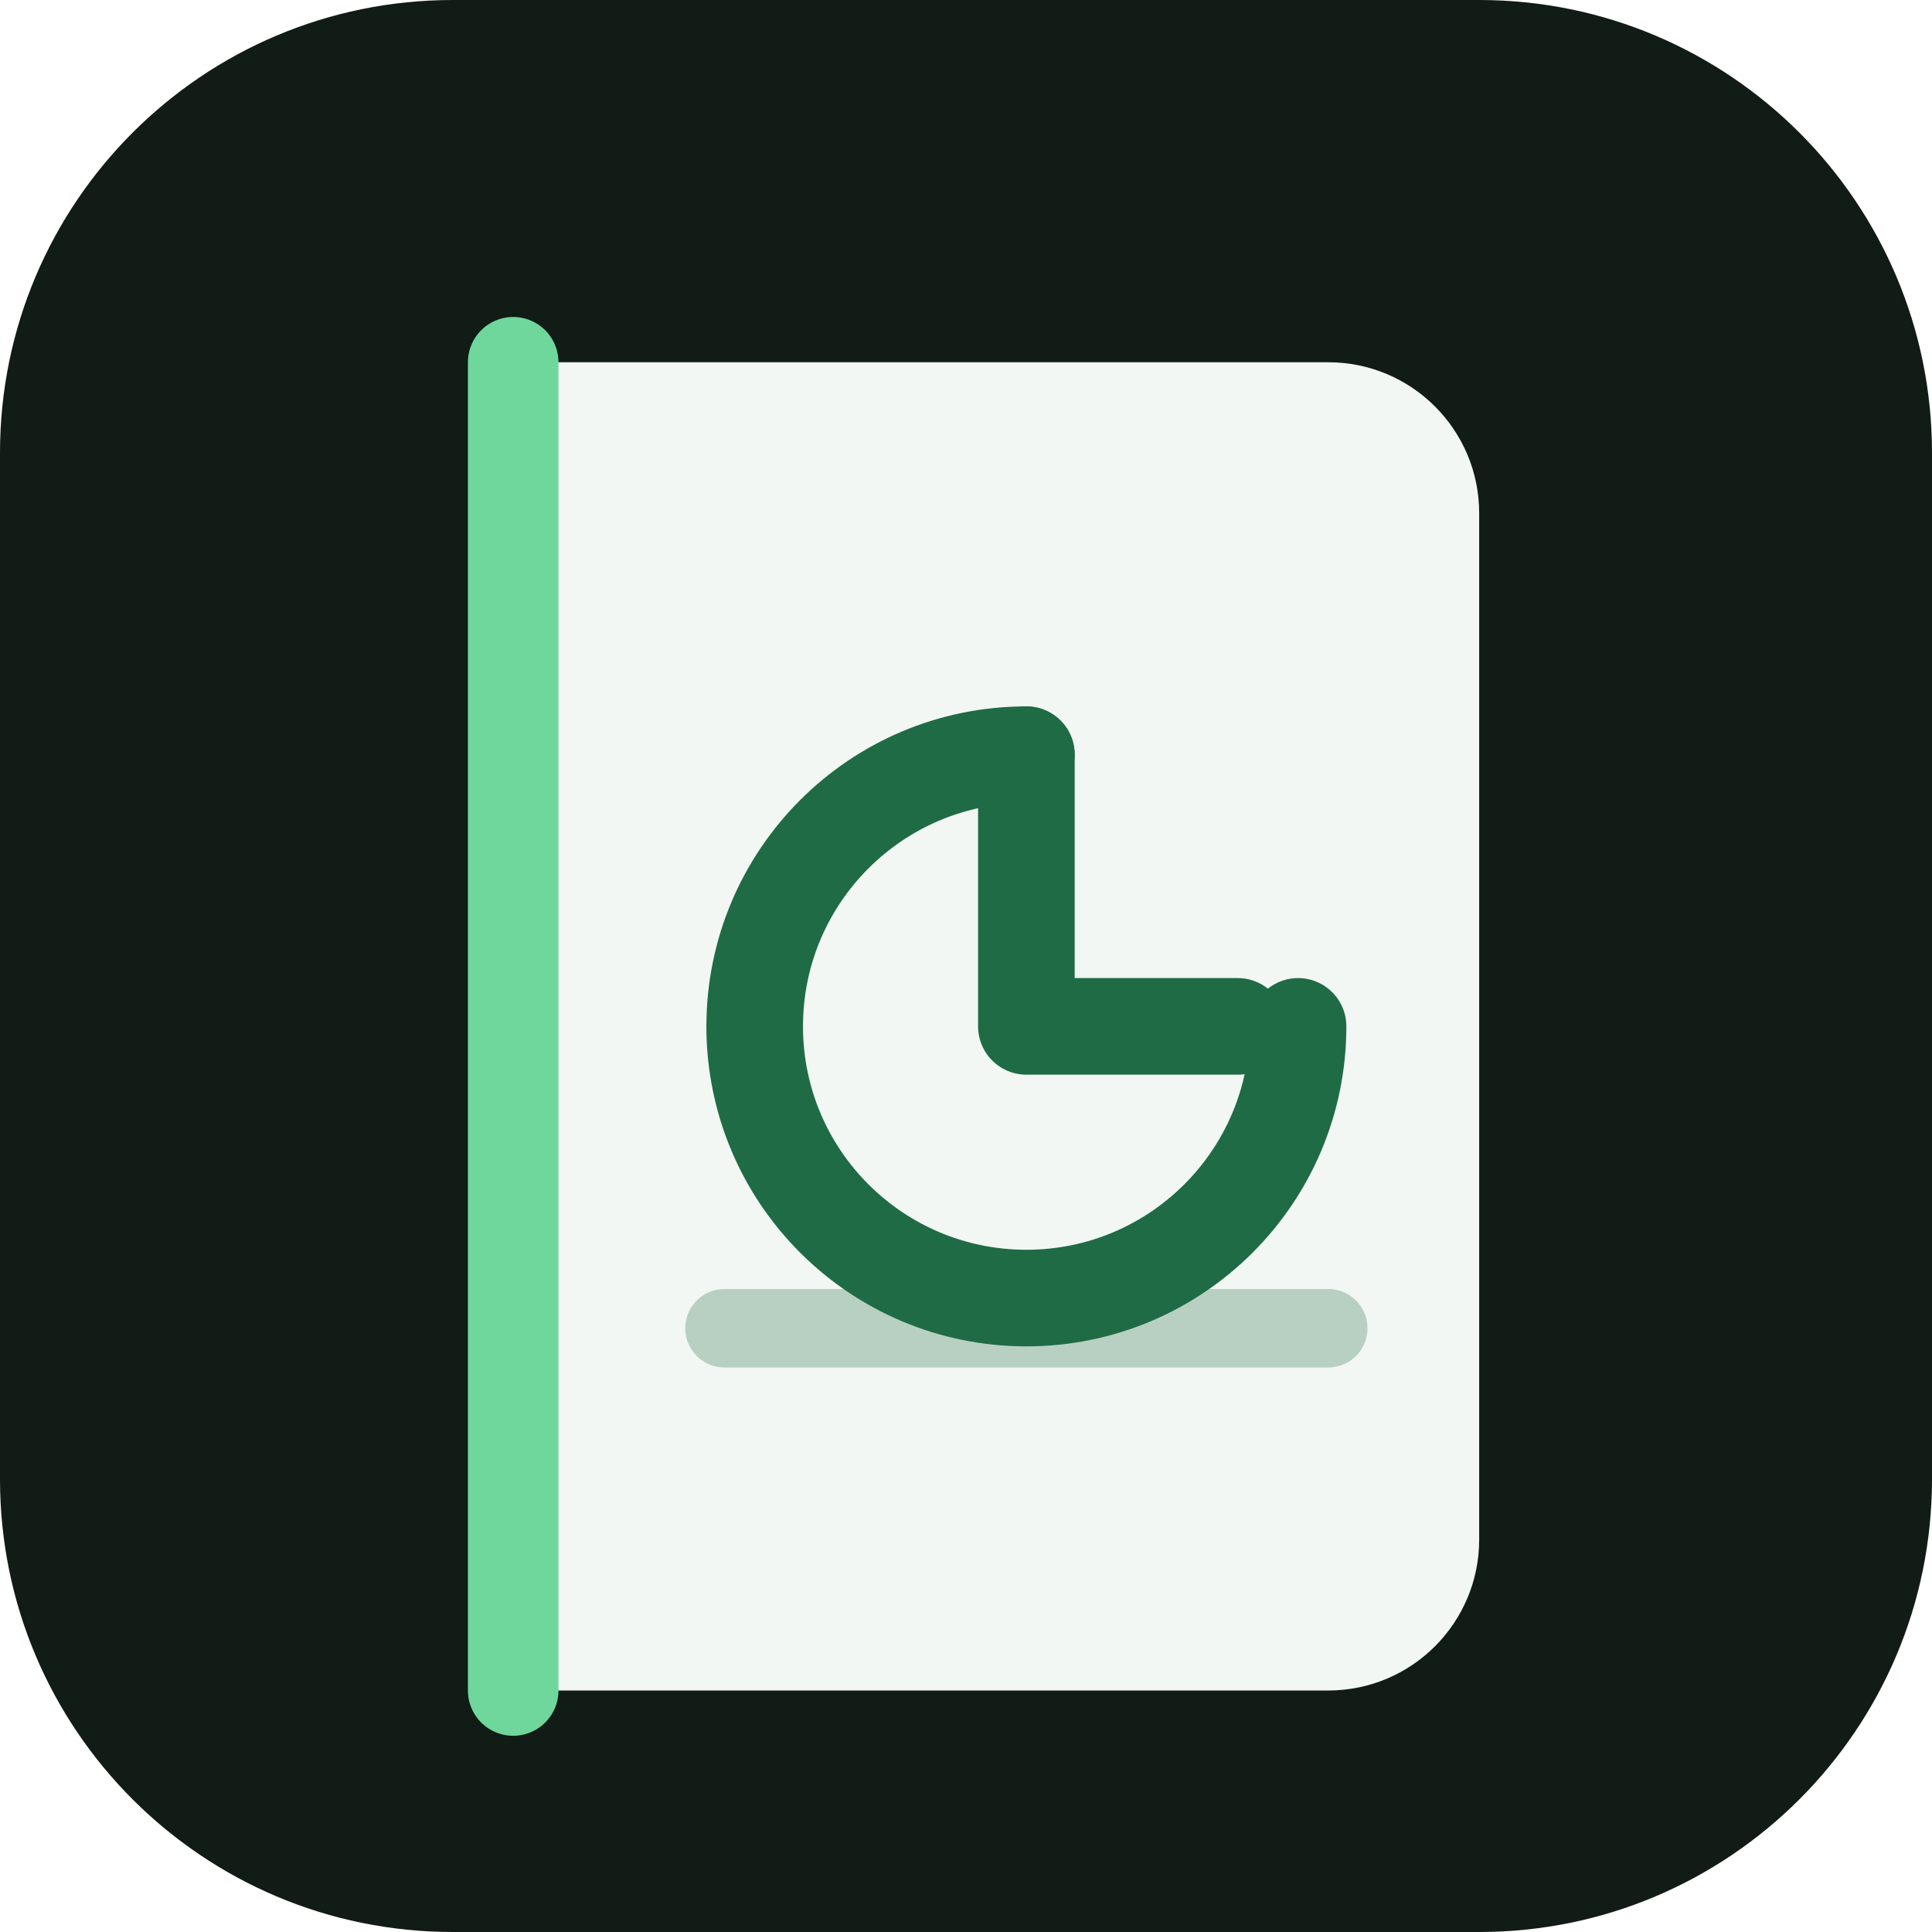
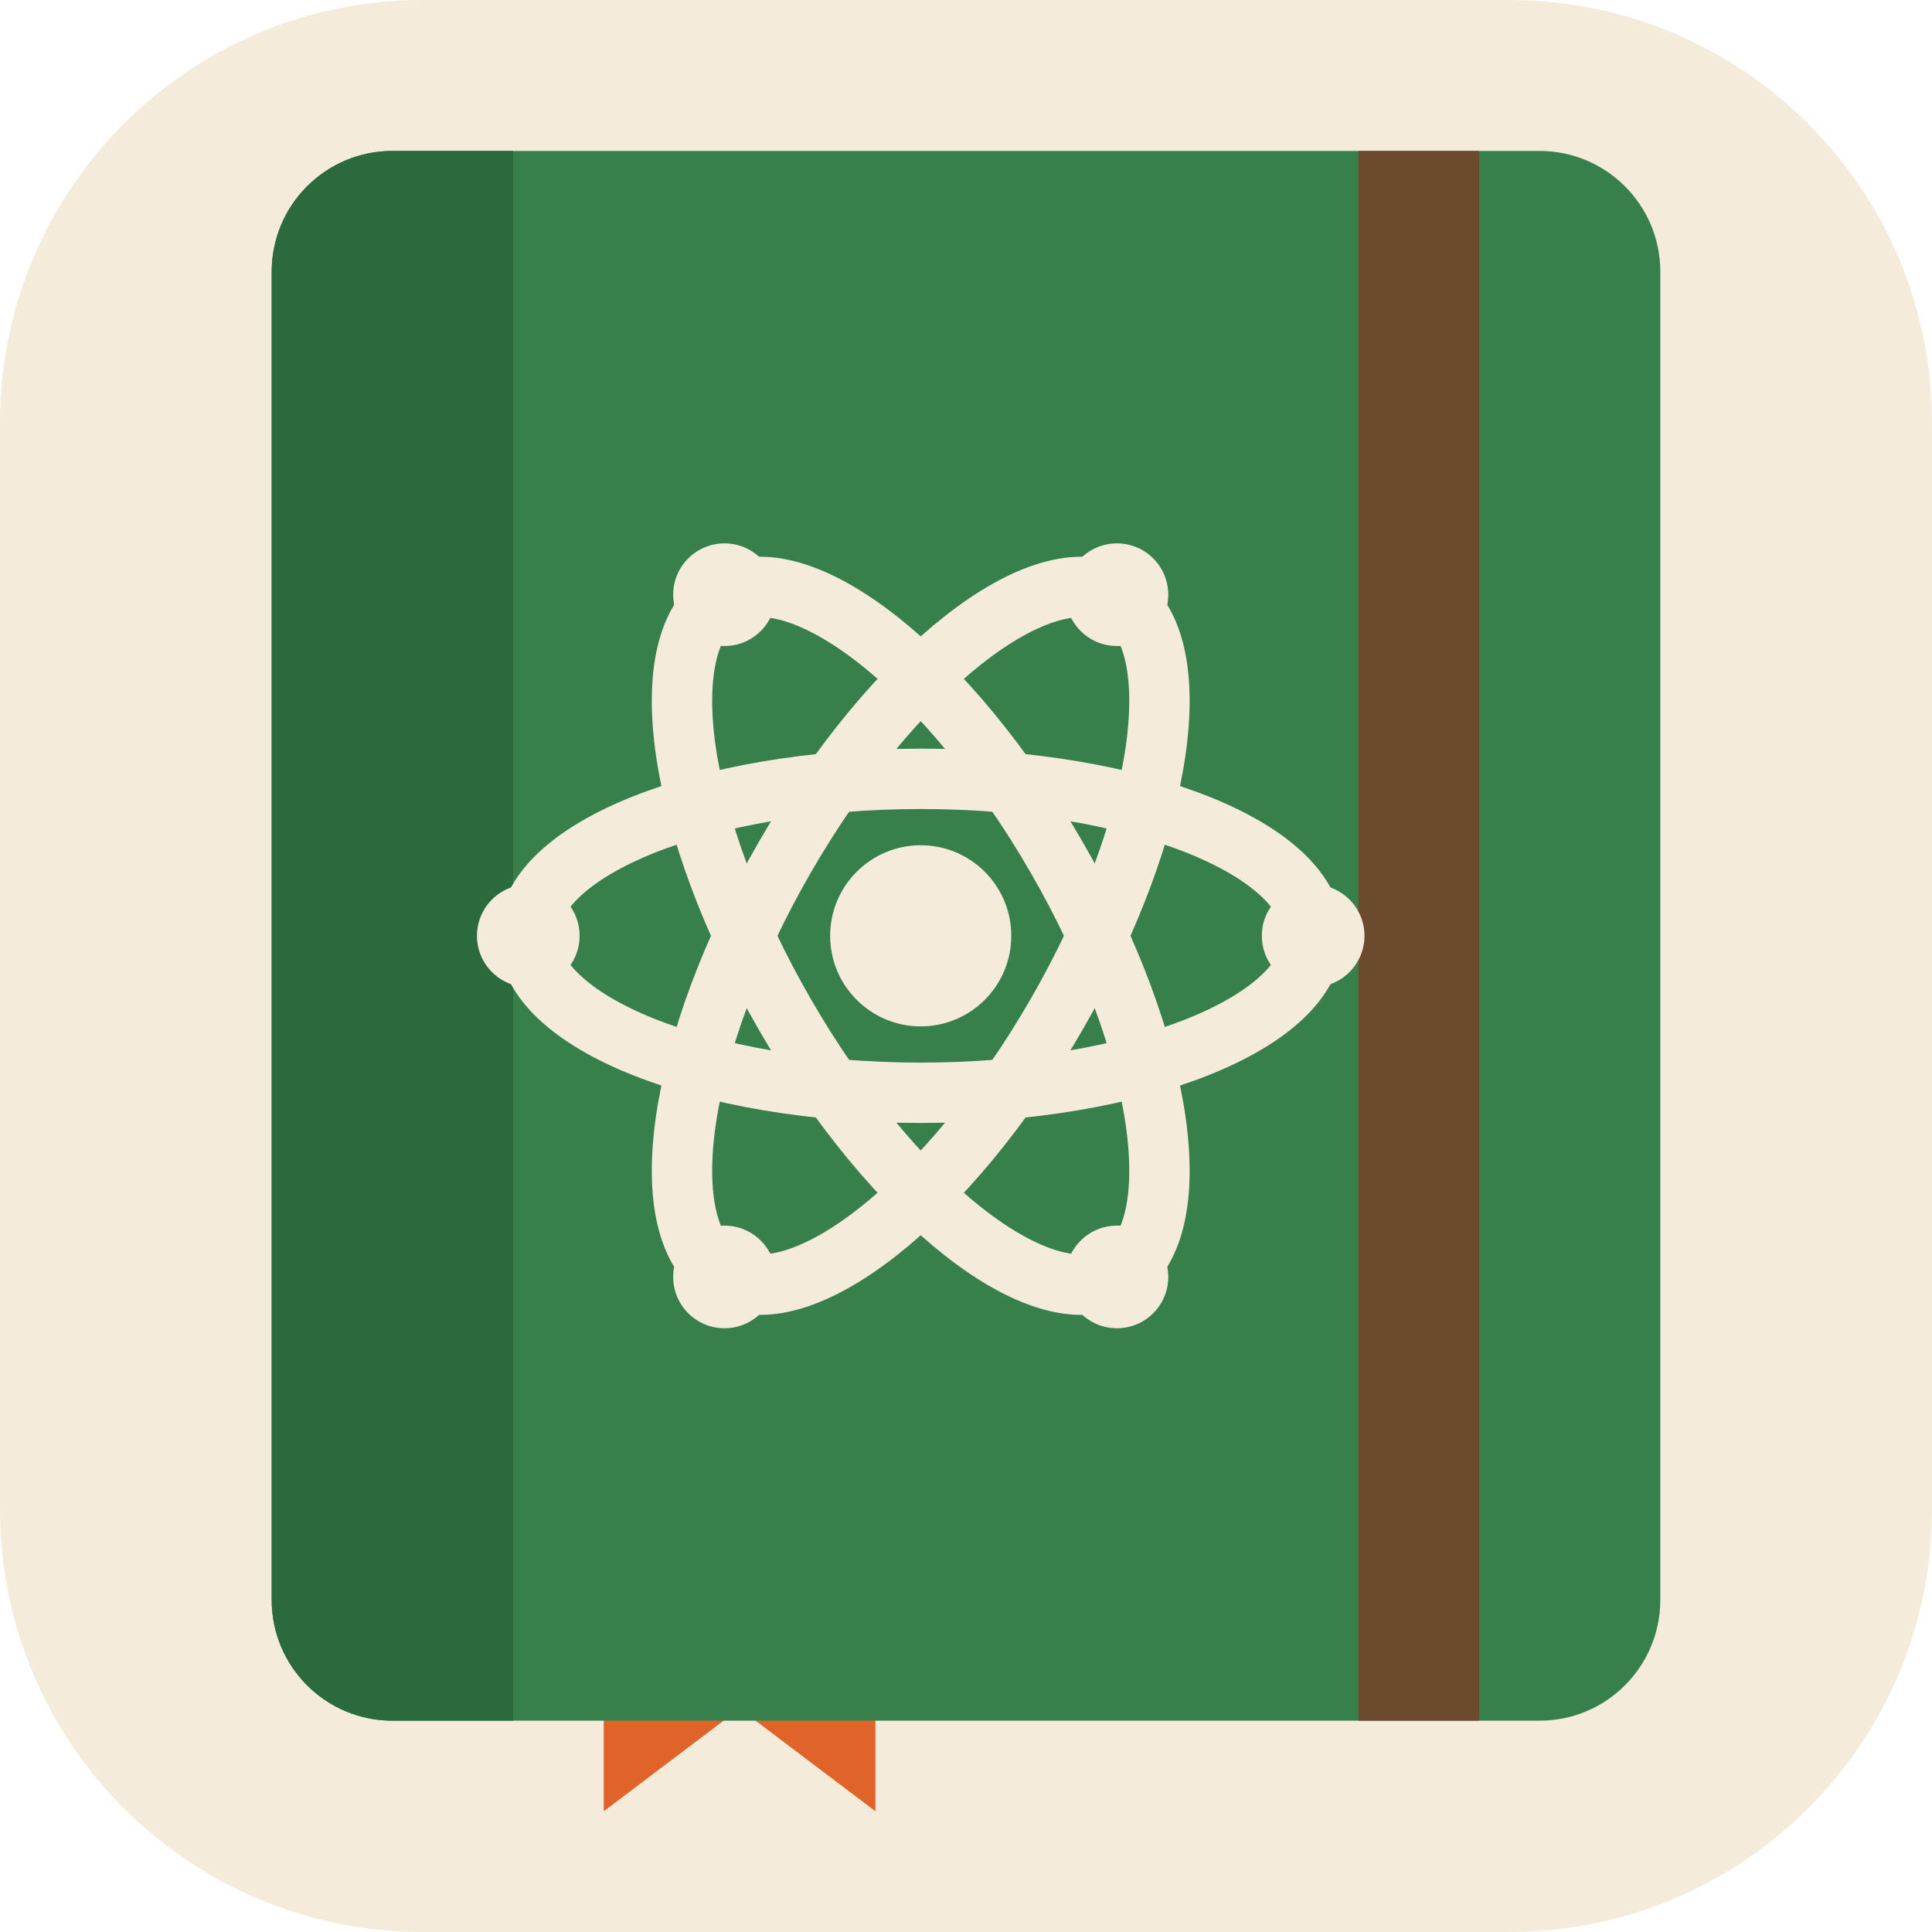
- <svg xmlns="http://www.w3.org/2000/svg" viewBox="0 0 64 64">
-   <rect width="64" height="64" rx="15" fill="#101c15" />
-   <path d="M17 12h27a5 5 0 0 1 5 5v34a5 5 0 0 1-5 5H17V12Z" fill="#f2f7f3" />
-   <path d="M17 12v44" stroke="#6fd79b" stroke-width="3" stroke-linecap="round" />
-   <path d="M34 25a9 9 0 1 0 9 9" fill="none" stroke="#1f6b45" stroke-width="3.2" stroke-linecap="round" />
-   <path d="M34 25v9h7" fill="none" stroke="#1f6b45" stroke-width="3.2" stroke-linecap="round" stroke-linejoin="round" />
-   <path d="M24 44h20" stroke="#1f6b45" stroke-width="2.6" stroke-linecap="round" opacity=".28" />
+ <svg xmlns="http://www.w3.org/2000/svg" viewBox="0 0 64 64" role="img" aria-label="LibVerde">
+   <rect width="64" height="64" rx="14" fill="#f4ebdb" />
+   <path d="M20 48h9v12l-4.5-3.4L20 60V48Z" fill="#e0642a" />
+   <rect x="9" y="5" width="46" height="52" rx="4" fill="#37804c" />
+   <path d="M13 5h4v52h-4a4 4 0 0 1-4-4V9a4 4 0 0 1 4-4Z" fill="#2a6a3d" />
+   <rect x="45" y="5" width="4" height="52" fill="#6b4a2e" />
+   <g transform="translate(30.5 31)" fill="none" stroke="#f4ebdb" stroke-width="2">
+     <ellipse rx="13" ry="5.2" />
+     <ellipse rx="13" ry="5.2" transform="rotate(60)" />
+     <ellipse rx="13" ry="5.2" transform="rotate(120)" />
+   </g>
+   <g fill="#f4ebdb">
+     <circle cx="30.5" cy="31" r="3" />
+     <circle cx="17.5" cy="31" r="1.7" />
+     <circle cx="43.5" cy="31" r="1.7" />
+     <circle cx="24" cy="19.7" r="1.7" />
+     <circle cx="37" cy="42.3" r="1.7" />
+     <circle cx="24" cy="42.3" r="1.7" />
+     <circle cx="37" cy="19.7" r="1.7" />
+   </g>
</svg>
